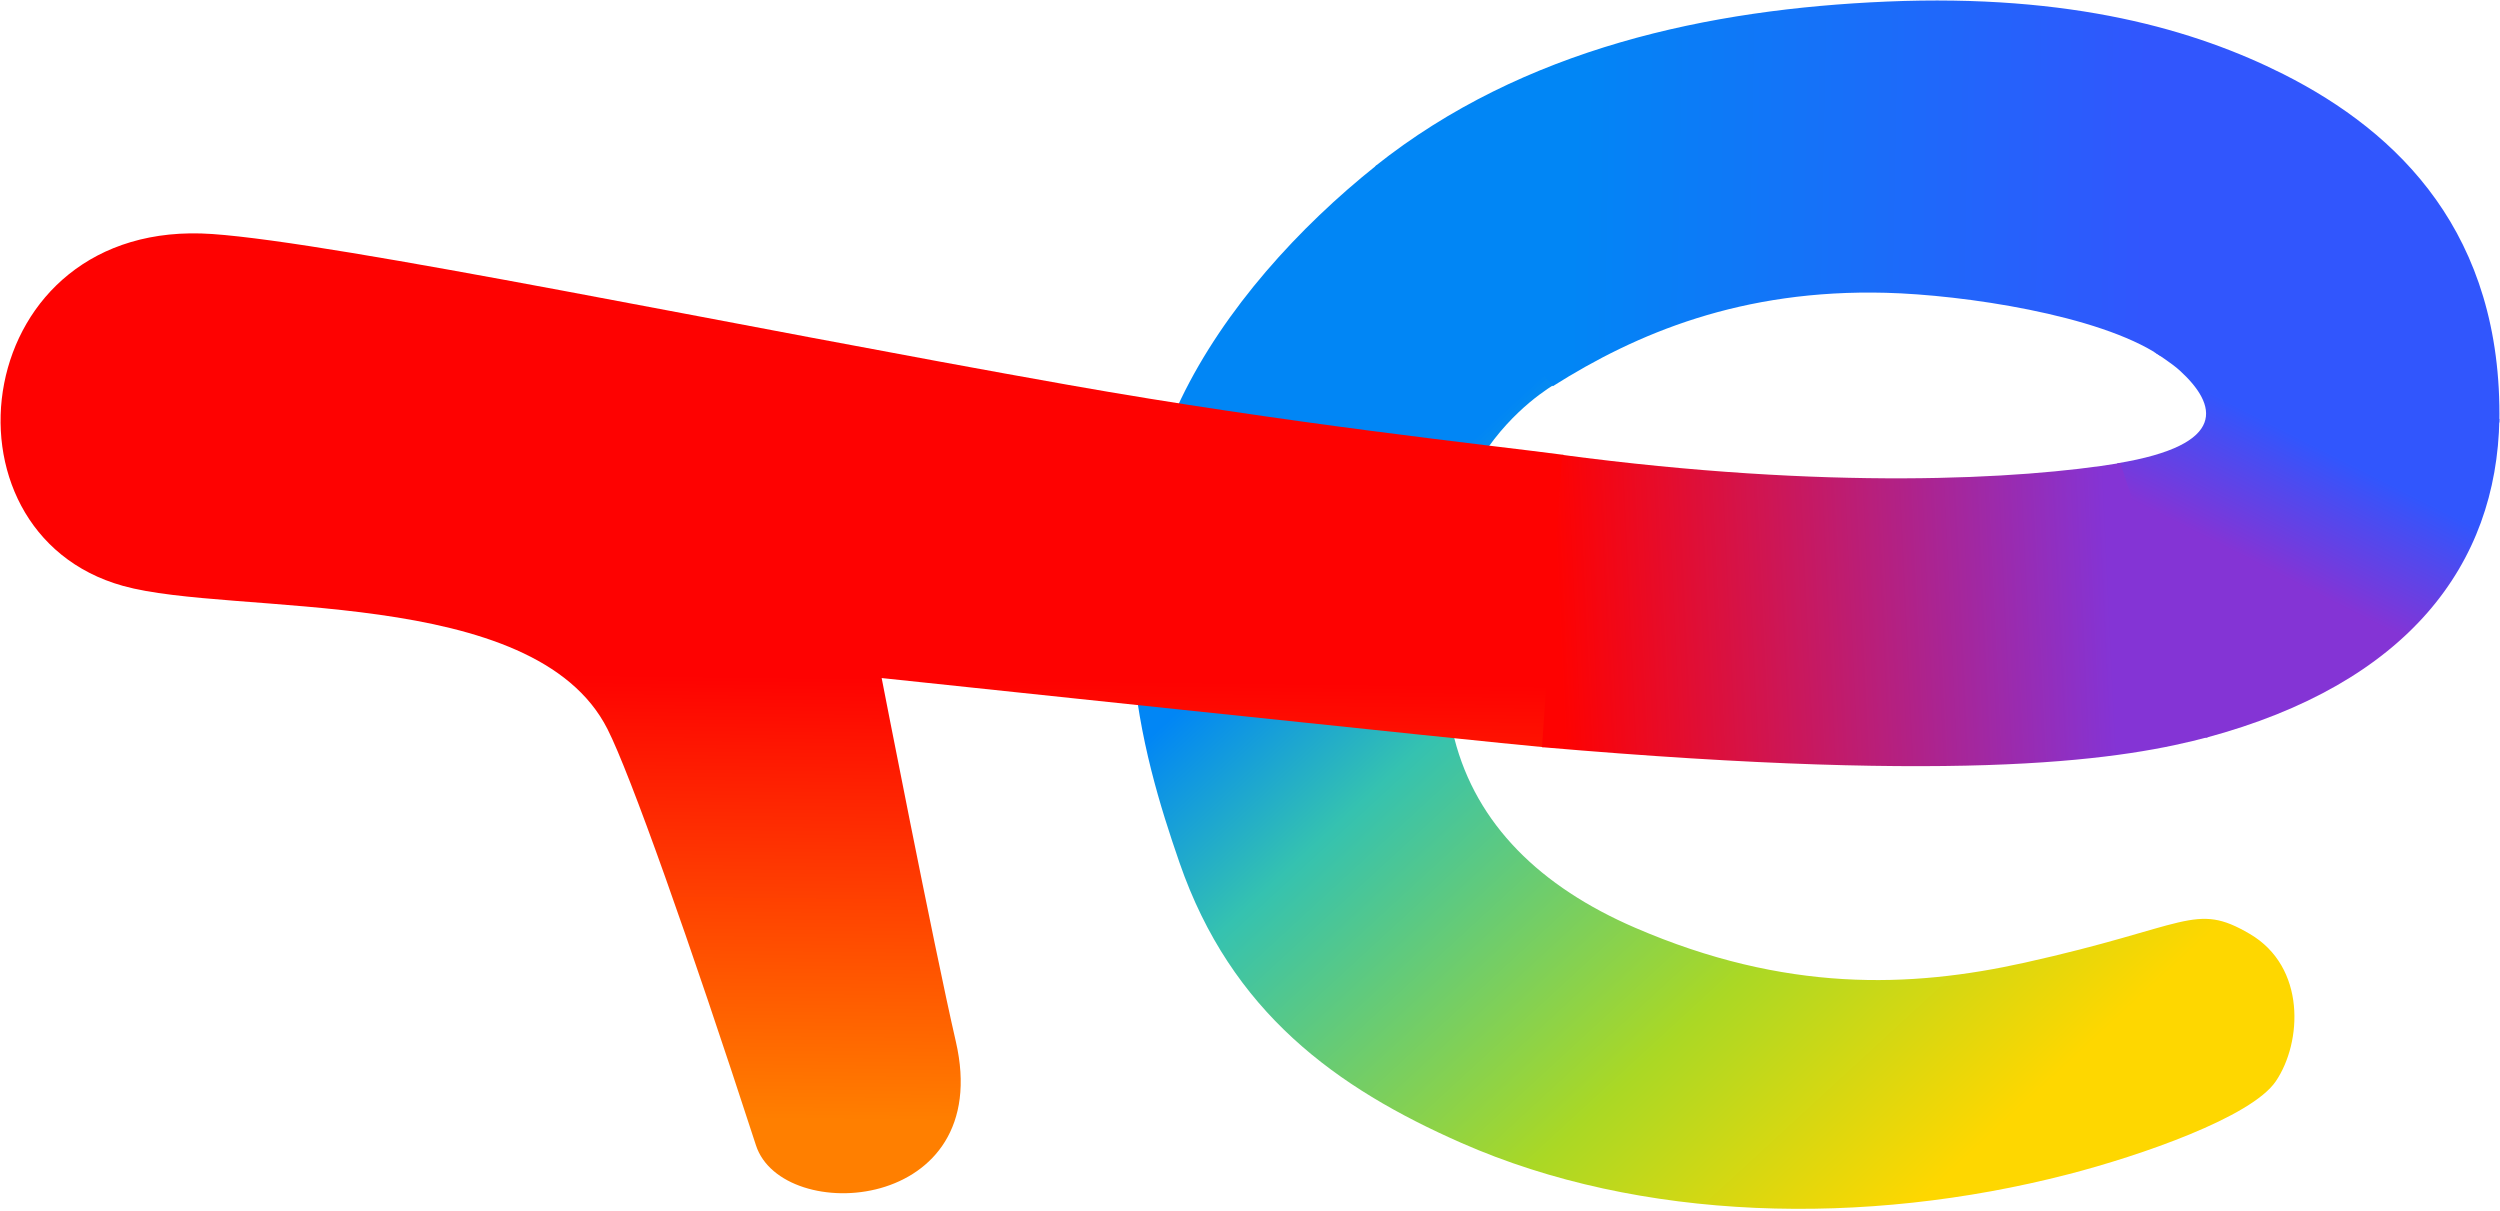
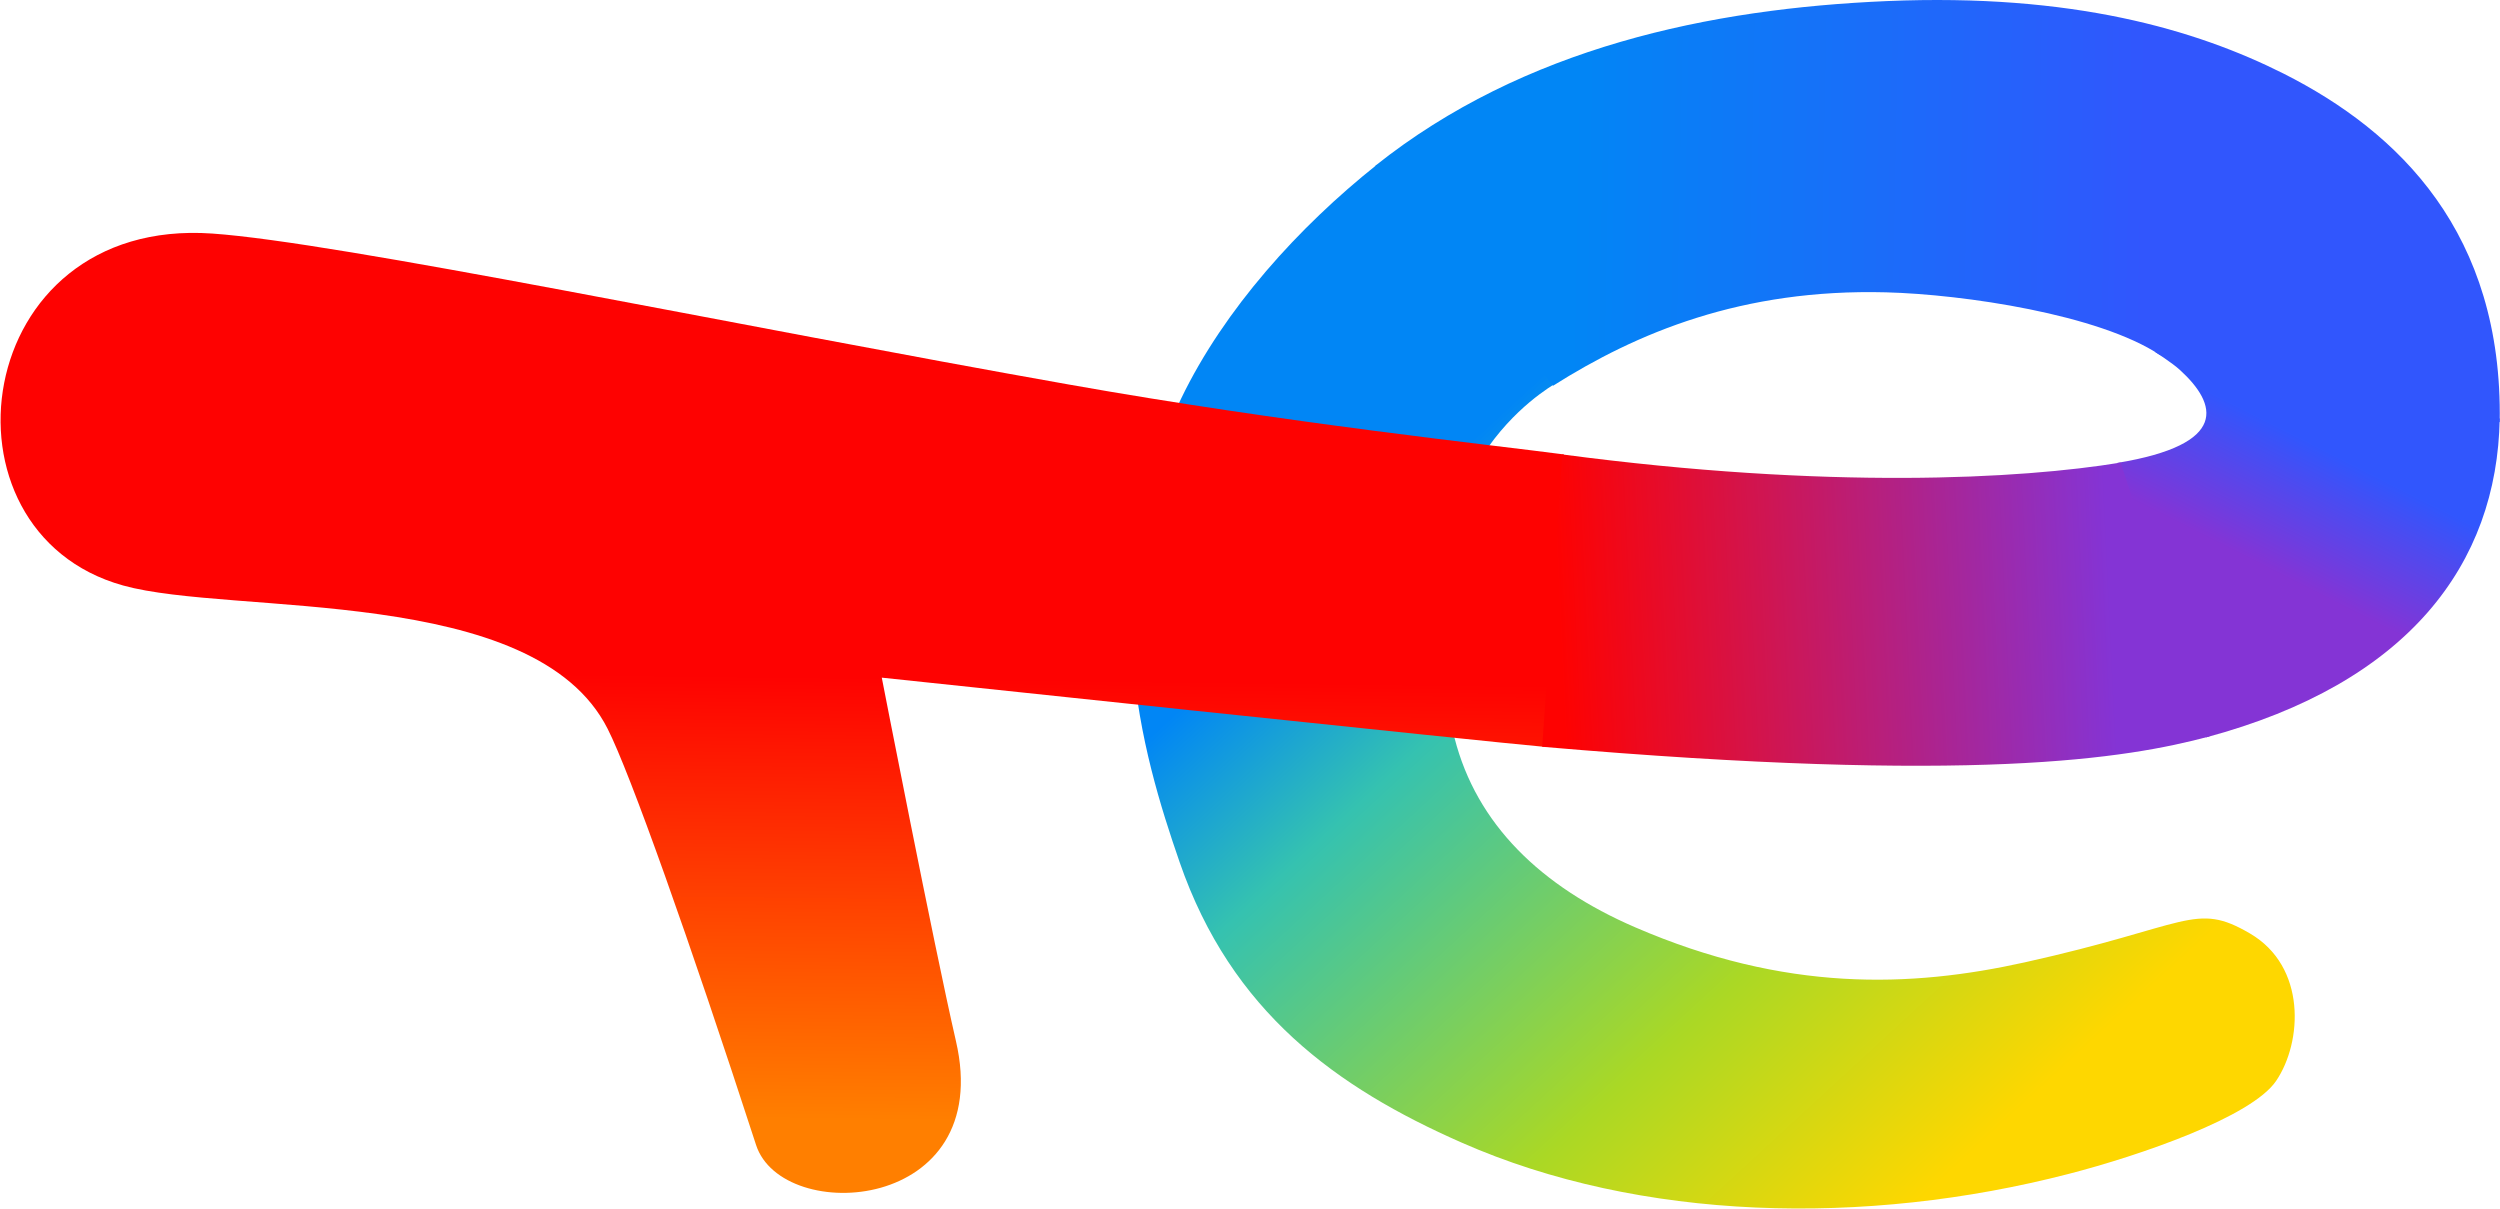
- <svg xmlns="http://www.w3.org/2000/svg" version="1.2" viewBox="0 0 1595 772" width="1595" height="772">
-   <defs>
+ <svg xmlns="http://www.w3.org/2000/svg" version="1.2" viewBox="0 0 2.559 1.238" width="63.955" height="30.926" id="svg18">
+   <defs id="defs15">
    <linearGradient id="g1" x1="828.2" y1="299.8" x2="1242.5" y2="749.9" gradientUnits="userSpaceOnUse">
-       <stop offset="0" stop-color="#0186f5" />
-       <stop offset=".1" stop-color="#0186f5" />
-       <stop offset=".3" stop-color="#35c2b0" />
-       <stop offset=".7" stop-color="#aad825" />
-       <stop offset="1" stop-color="#fed700" />
+       <stop offset="0" stop-color="#0186f5" id="stop1" />
+       <stop offset=".1" stop-color="#0186f5" id="stop2" />
+       <stop offset=".3" stop-color="#35c2b0" id="stop3" />
+       <stop offset=".7" stop-color="#aad825" id="stop4" />
+       <stop offset="1" stop-color="#fed700" id="stop5" />
    </linearGradient>
    <linearGradient id="g2" x1="493.7" y1="714.2" x2="497.1" y2="431.7" gradientUnits="userSpaceOnUse">
-       <stop offset="0" stop-color="#ff7f00" />
-       <stop offset="1" stop-color="#fe0201" />
+       <stop offset="0" stop-color="#ff7f00" id="stop6" />
+       <stop offset="1" stop-color="#fe0201" id="stop7" />
    </linearGradient>
    <linearGradient id="g3" x1="911.2" y1="125.1" x2="1368.8" y2="133.9" gradientUnits="userSpaceOnUse">
-       <stop offset="0" stop-color="#0186f5" />
-       <stop offset=".2" stop-color="#0186f5" />
-       <stop offset="1" stop-color="#3156fd" />
+       <stop offset="0" stop-color="#0186f5" id="stop8" />
+       <stop offset=".2" stop-color="#0186f5" id="stop9" />
+       <stop offset="1" stop-color="#3156fd" id="stop10" />
    </linearGradient>
    <linearGradient id="g4" x1="1438.8" y1="359" x2="1481" y2="275.8" gradientUnits="userSpaceOnUse">
-       <stop offset="0" stop-color="#8434d5" />
-       <stop offset=".9" stop-color="#3156fd" />
-       <stop offset="1" stop-color="#3156fd" />
+       <stop offset="0" stop-color="#8434d5" id="stop11" />
+       <stop offset=".9" stop-color="#3156fd" id="stop12" />
+       <stop offset="1" stop-color="#3156fd" id="stop13" />
    </linearGradient>
    <linearGradient id="g5" x1="1346" y1="379" x2="994.6" y2="395.6" gradientUnits="userSpaceOnUse">
-       <stop offset="0" stop-color="#8434d5" />
-       <stop offset="1" stop-color="#fe0201" />
+       <stop offset="0" stop-color="#8434d5" id="stop14" />
+       <stop offset="1" stop-color="#fe0201" id="stop15" />
    </linearGradient>
  </defs>
-   <style>
+   <style id="style15">
		.s0 { fill: url(#g1) } 
		.s1 { fill: url(#g2) } 
		.s2 { fill: url(#g3) } 
		.s3 { fill: url(#g4) } 
		.s4 { fill: url(#g5) } 
	</style>
-   <g id="surface1">
-     <path id="Layer" class="s0" d="m991.3 245.5c-16.8 10.7-103.5 68.8-63.4 225.7 14 54.7 54.8 94.6 115.3 120.7 95.8 41.4 175.5 38.5 248.5 22.3 105-23.3 108.4-39 143.6-18.4 36.1 21.1 33.5 69.2 16.7 94-15.5 23-86.7 47.6-132.5 59.4-129.9 33.6-273.2 30.2-387.1-20-79.8-35.1-146.9-83.4-179.9-178.9-24.3-70.2-55.8-178.2 1-295.8 27.6-57.2 75.1-109.5 124.7-149z" />
-     <path id="Layer" class="s1" d="m984.8 476.7c-31.8-2.7-422.3-44.1-422.3-44.1 0 0 32.9 169.2 47.3 231.8 25.4 109.7-110.8 117.8-127.5 66.3-42.7-131.3-80.4-237.4-94.7-265.5-46.7-92.4-239.2-71.9-309.1-91.4-123.5-34.4-97.7-235.3 56.9-224.5 80.5 5.6 332.2 58.4 546.4 96.3 138.4 24.6 270.6 38.6 315.8 44.6z" />
-     <path id="Layer" class="s2" d="m990.7 246.4l-113.3-140.4c94.7-75.4 213.5-100.2 326.4-105 118.2-5 196.9 18.1 253 46.3 73.9 37.3 139.8 102 137.8 222.3l-216.7-42.8c-38.9-25.9-125.2-38.7-174.7-40-92-2.4-159.1 25.8-212.5 59.6z" />
-     <path id="Layer" class="s3" d="m1594.6 267.3c-1.6 92.9-58.4 168.9-187.3 203.4l-56.6-175.1c71.5-11.8 63.7-37.5 40.1-59.1-4.9-4.6-16.4-11.9-16.4-11.9z" />
-     <path id="Layer" class="s4" d="m1409.4 470.1c-53.1 14.2-150 30.4-425.6 6.6l12.8-186.5c169.6 22.5 292.7 15.7 356.2 5.2z" />
+   <g id="surface1" transform="matrix(0.00160534,0,0,0.00160534,-5.8638095e-4,-5.0662663e-4)">
+     <path id="Layer" class="s0" d="m 991.3,245.5 c -16.8,10.7 -103.5,68.8 -63.4,225.7 14,54.7 54.8,94.6 115.3,120.7 95.8,41.4 175.5,38.5 248.5,22.3 105,-23.3 108.4,-39 143.6,-18.4 36.1,21.1 33.5,69.2 16.7,94 -15.5,23 -86.7,47.6 -132.5,59.4 -129.9,33.6 -273.2,30.2 -387.1,-20 -79.8,-35.1 -146.9,-83.4 -179.9,-178.9 -24.3,-70.2 -55.8,-178.2 1,-295.8 27.6,-57.2 75.1,-109.5 124.7,-149 z" style="fill:url(#g1)" />
+     <path id="path15" class="s1" d="M 984.8,476.7 C 953,474 562.5,432.6 562.5,432.6 c 0,0 32.9,169.2 47.3,231.8 C 635.2,774.1 499,782.2 482.3,730.7 439.6,599.4 401.9,493.3 387.6,465.2 340.9,372.8 148.4,393.3 78.5,373.8 -45,339.4 -19.2,138.5 135.4,149.3 c 80.5,5.6 332.2,58.4 546.4,96.3 138.4,24.6 270.6,38.6 315.8,44.6 z" style="fill:url(#g2)" />
+     <path id="path16" class="s2" d="M 990.7,246.4 877.4,106 C 972.1,30.6 1090.9,5.8 1203.8,1 c 118.2,-5 196.9,18.1 253,46.3 73.9,37.3 139.8,102 137.8,222.3 l -216.7,-42.8 c -38.9,-25.9 -125.2,-38.7 -174.7,-40 -92,-2.4 -159.1,25.8 -212.5,59.6 z" style="fill:url(#g3)" />
+     <path id="path17" class="s3" d="m 1594.6,267.3 c -1.6,92.9 -58.4,168.9 -187.3,203.4 l -56.6,-175.1 c 71.5,-11.8 63.7,-37.5 40.1,-59.1 -4.9,-4.6 -16.4,-11.9 -16.4,-11.9 z" style="fill:url(#g4)" />
+     <path id="path18" class="s4" d="m 1409.4,470.1 c -53.1,14.2 -150,30.4 -425.6,6.6 l 12.8,-186.5 c 169.6,22.5 292.7,15.7 356.2,5.2 z" style="fill:url(#g5)" />
  </g>
</svg>
